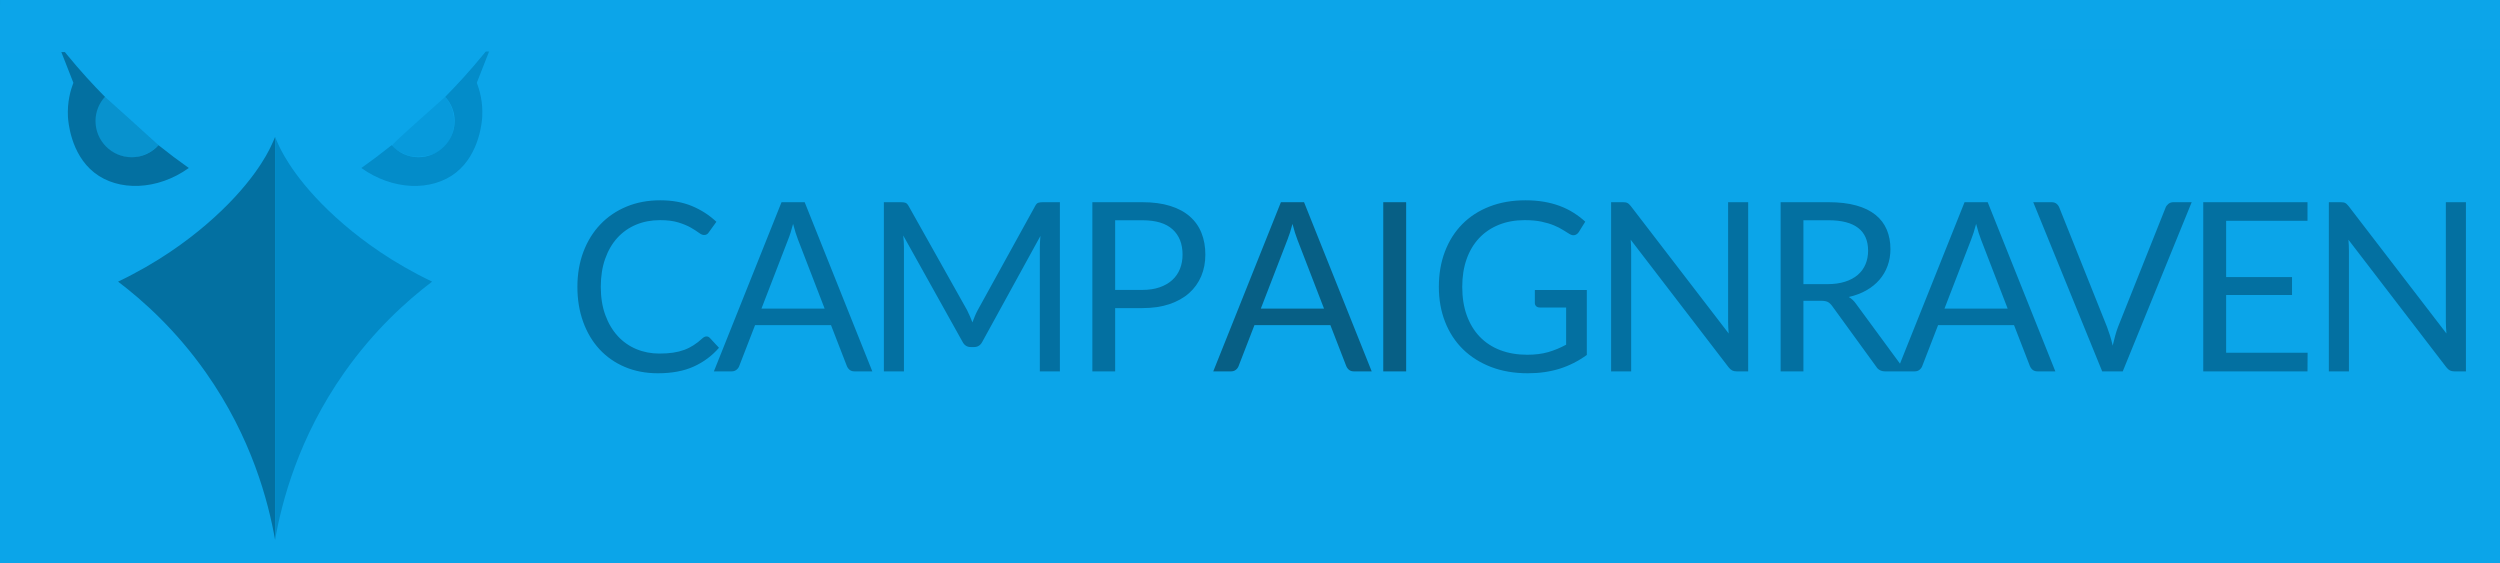
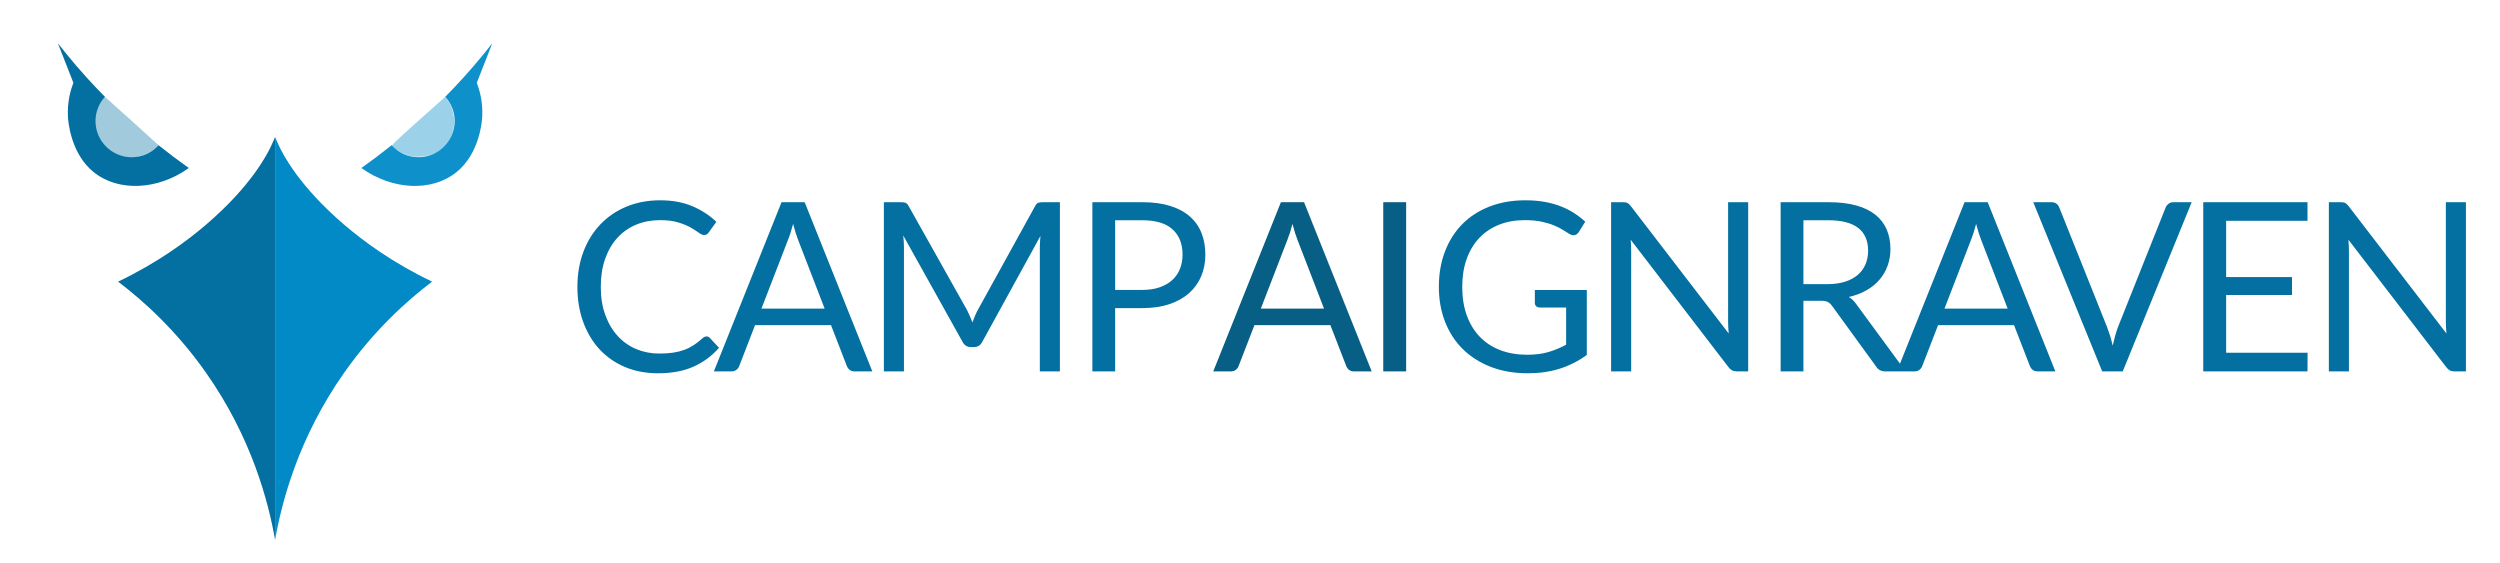
<svg xmlns="http://www.w3.org/2000/svg" version="1.1" id="svg2" width="2322.72" height="522.173" viewBox="0 0 2322.72 522.173">
  <g id="g10" transform="matrix(1.333333,0,0,-1.333333,0,522.1733)">
    <path style="stroke-width:1.961" d="" id="path3921" transform="matrix(0.75,0,0,-0.75,0,501.13)" />
-     <rect style="fill:#0BA5E9;fill-opacity:1;stroke:#0BA5E9;stroke-width:0;stroke-linecap:butt;stroke-linejoin:miter;stroke-miterlimit:14;stroke-dasharray:none;stroke-dashoffset:103;stroke-opacity:1;paint-order:markers fill stroke" id="rect833" width="1744.231" height="398.077" x="-0.423" y="-394.231" transform="scale(1,-1)" />
+     <rect style="fill:none;fill-opacity:1;stroke:#0BA5E9;stroke-width:0;stroke-linecap:butt;stroke-linejoin:miter;stroke-miterlimit:14;stroke-dasharray:none;stroke-dashoffset:103;stroke-opacity:1;paint-order:markers fill stroke" id="rect833" width="1744.231" height="398.077" x="-0.423" y="-394.231" transform="scale(1,-1)" />
    <text style="font-variant: normal; font-weight: normal; font-stretch: normal; font-size: 164.54px; font-family: 'Century Gothic'; writing-mode: lr-tb; fill: rgb(58, 210, 159); fill-opacity: 1; fill-rule: nonzero; stroke: none; stroke-width: 1; white-space: pre;" id="text4816" x="394.526" y="-132.843" transform="scale(1,-1)">
      <tspan id="tspan4814" x="394.526" y="-132.843" style="font-style:normal;font-variant:normal;font-weight:normal;font-stretch:normal;line-height:493.619px;font-family:Lato;-inkscape-font-specification:Lato;letter-spacing:-7.5px;word-spacing:0px;fill:#0370a1;fill-opacity:1;stroke-width:1">CAMP<tspan style="fill:#075f85;fill-opacity:1;stroke-width:1" id="tspan831">AI</tspan>GNRAVEN</tspan>
    </text>
    <g id="g10-1" transform="translate(-8.205039,-9.006866)">
      <g transform="translate(10.5,-63)" id="g12-7">
        <g style="fill:#0BA5E9;fill-opacity:1" id="g20-8" transform="translate(108.1831,362.4498)">
          <path d="m 0,0 c -4.622,-5.105 -11.237,-8.372 -18.667,-8.372 -13.953,0 -25.264,11.31 -25.264,25.264 0,6.5 2.524,12.366 6.557,16.843 -8.076,8.193 -17.148,17.986 -26.711,29.705 -2.542,3.117 -4.618,5.75 -6.061,7.606 3.598,-9.178 7.198,-18.356 10.796,-27.533 -1.904,-4.99 -4.354,-13.368 -3.779,-23.755 0.159,-2.852 1.756,-25.809 18.357,-38.87 16.769,-13.195 43.97,-12.448 65.863,3.239 C 14.245,-11.056 7.178,-5.741 0,0" style="fill:#0370a1;fill-opacity:1;fill-rule:nonzero;stroke:none" id="path22-5" />
        </g>
        <g style="fill:#0BA5E9;fill-opacity:1" id="g24-7" transform="translate(270.5991,362.4498)">
          <path d="m 0,0 c 4.623,-5.105 11.237,-8.372 18.668,-8.372 13.952,0 25.264,11.31 25.264,25.264 0,6.5 -2.525,12.366 -6.558,16.843 8.077,8.193 17.149,17.986 26.711,29.705 2.543,3.117 4.618,5.75 6.062,7.606 C 66.548,61.868 62.949,52.69 59.35,43.513 61.254,38.523 63.705,30.145 63.129,19.758 62.971,16.906 61.374,-6.051 44.773,-19.112 28.003,-32.307 0.803,-31.56 -21.09,-15.873 -14.244,-11.056 -7.177,-5.741 0,0" style="opacity:0.95;fill:#028ac7;fill-opacity:1;fill-rule:nonzero;stroke:none" id="path26-4" />
        </g>
        <g style="fill:#0370a1;fill-opacity:1" id="g28-1" transform="translate(186.5122,361.693)">
          <path d="m 0,0 c -2.445,-5.143 -13.446,-27.447 -45.349,-54.706 -13.243,-11.315 -33.452,-26.36 -61.185,-39.591 17.67,-13.419 40.445,-33.891 61.185,-63.344 31.989,-45.426 43.558,-90.095 48.228,-116.611 V 6.486 C 2.248,4.957 1.279,2.691 0,0" style="fill:#0370a1;fill-opacity:1;fill-rule:nonzero;stroke:none" id="path30-8" />
        </g>
        <g style="fill:#028ac7;fill-opacity:1" id="g32-5" transform="translate(192.27,361.693)">
          <path d="m 0,0 c 2.445,-5.143 13.447,-27.447 45.349,-54.706 13.243,-11.315 33.453,-26.36 61.185,-39.591 -17.67,-13.419 -40.445,-33.891 -61.185,-63.344 C 13.36,-203.067 1.791,-247.736 -2.879,-274.252 V 6.486 C -2.247,4.957 -1.279,2.691 0,0" style="fill:#028ac7;fill-opacity:1;fill-rule:nonzero;stroke:none" id="path34-9" />
        </g>
      </g>
      <path transform="matrix(0.75,0,0,-0.75,0,501.13)" id="path3921-7" d="" style="stroke-width:1.961" />
      <path id="path861" d="m 94.031,291.599 c -5.712,1.25 -11.387,4.791 -14.73,9.192 -6.434,8.47 -7.528,18.3 -3.068,27.56 1.042,2.163 2.341,4.34 2.888,4.837 0.966,0.879 1.027,0.878 2.188,-0.009 13.324,-11.836 23.343,-21.003 37.374,-33.729 l -2.263,-2.091 c -4.147,-3.832 -11.397,-6.543 -17.224,-6.441 -1.224,0.021 -3.549,0.328 -5.166,0.682 z" style="opacity:0.95;fill:#0370a1;fill-opacity:0.392;stroke:#0BA5E9;stroke-width:0;stroke-miterlimit:4;stroke-dasharray:none;stroke-opacity:0.102" />
      <path id="path857" d="m 294.711,291.811 c -4.583,0.915 -11.223,4.448 -13.32,7.088 -0.432,0.544 3.01,3.845 18.216,17.475 l 18.866,16.81 1.766,-2.444 c 2.275,-3.148 3.531,-6.727 4.193,-11.215 1.456,-9.875 -3.038,-20.856 -12.118,-25.277 -5.179,-2.521 -12.615,-3.433 -17.603,-2.437 z" style="fill:#028ac7;fill-opacity:0.392;stroke:#0BA5E9;stroke-width:0;stroke-miterlimit:4;stroke-dasharray:none;stroke-opacity:0.098" />
    </g>
-     <rect style="fill:#028ac7;fill-opacity:1;stroke:#028dc7;stroke-width:0;stroke-linecap:butt;stroke-linejoin:miter;stroke-miterlimit:14;stroke-dasharray:none;stroke-dashoffset:103;stroke-opacity:1;paint-order:markers fill stroke" id="rect910" width="1744.231" height="5.769" x="-0.423" y="-394.231" transform="scale(1,-1)" />
+     <rect style="fill:none;fill-opacity:1;stroke:#028dc7;stroke-width:0;stroke-linecap:butt;stroke-linejoin:miter;stroke-miterlimit:14;stroke-dasharray:none;stroke-dashoffset:103;stroke-opacity:1;paint-order:markers fill stroke" id="rect910" width="1744.231" height="5.769" x="-0.423" y="-394.231" transform="scale(1,-1)" />
  </g>
-   <rect x="3.373" y="-4.374" width="2324.416" height="50.872" style="paint-order: fill; fill: rgb(12, 165, 233); stroke: rgb(12, 165, 233);" transform="matrix(0.999999, -0.001246, 0, 1.000001, -3.209929, 1.454428)" />
+   <rect x="3.373" y="-4.374" width="2324.416" height="50.872" style="paint-order: fill; fill: none; stroke: none;" transform="matrix(0.999999, -0.001246, 0, 1.000001, -3.209929, 1.454428)" />
</svg>
